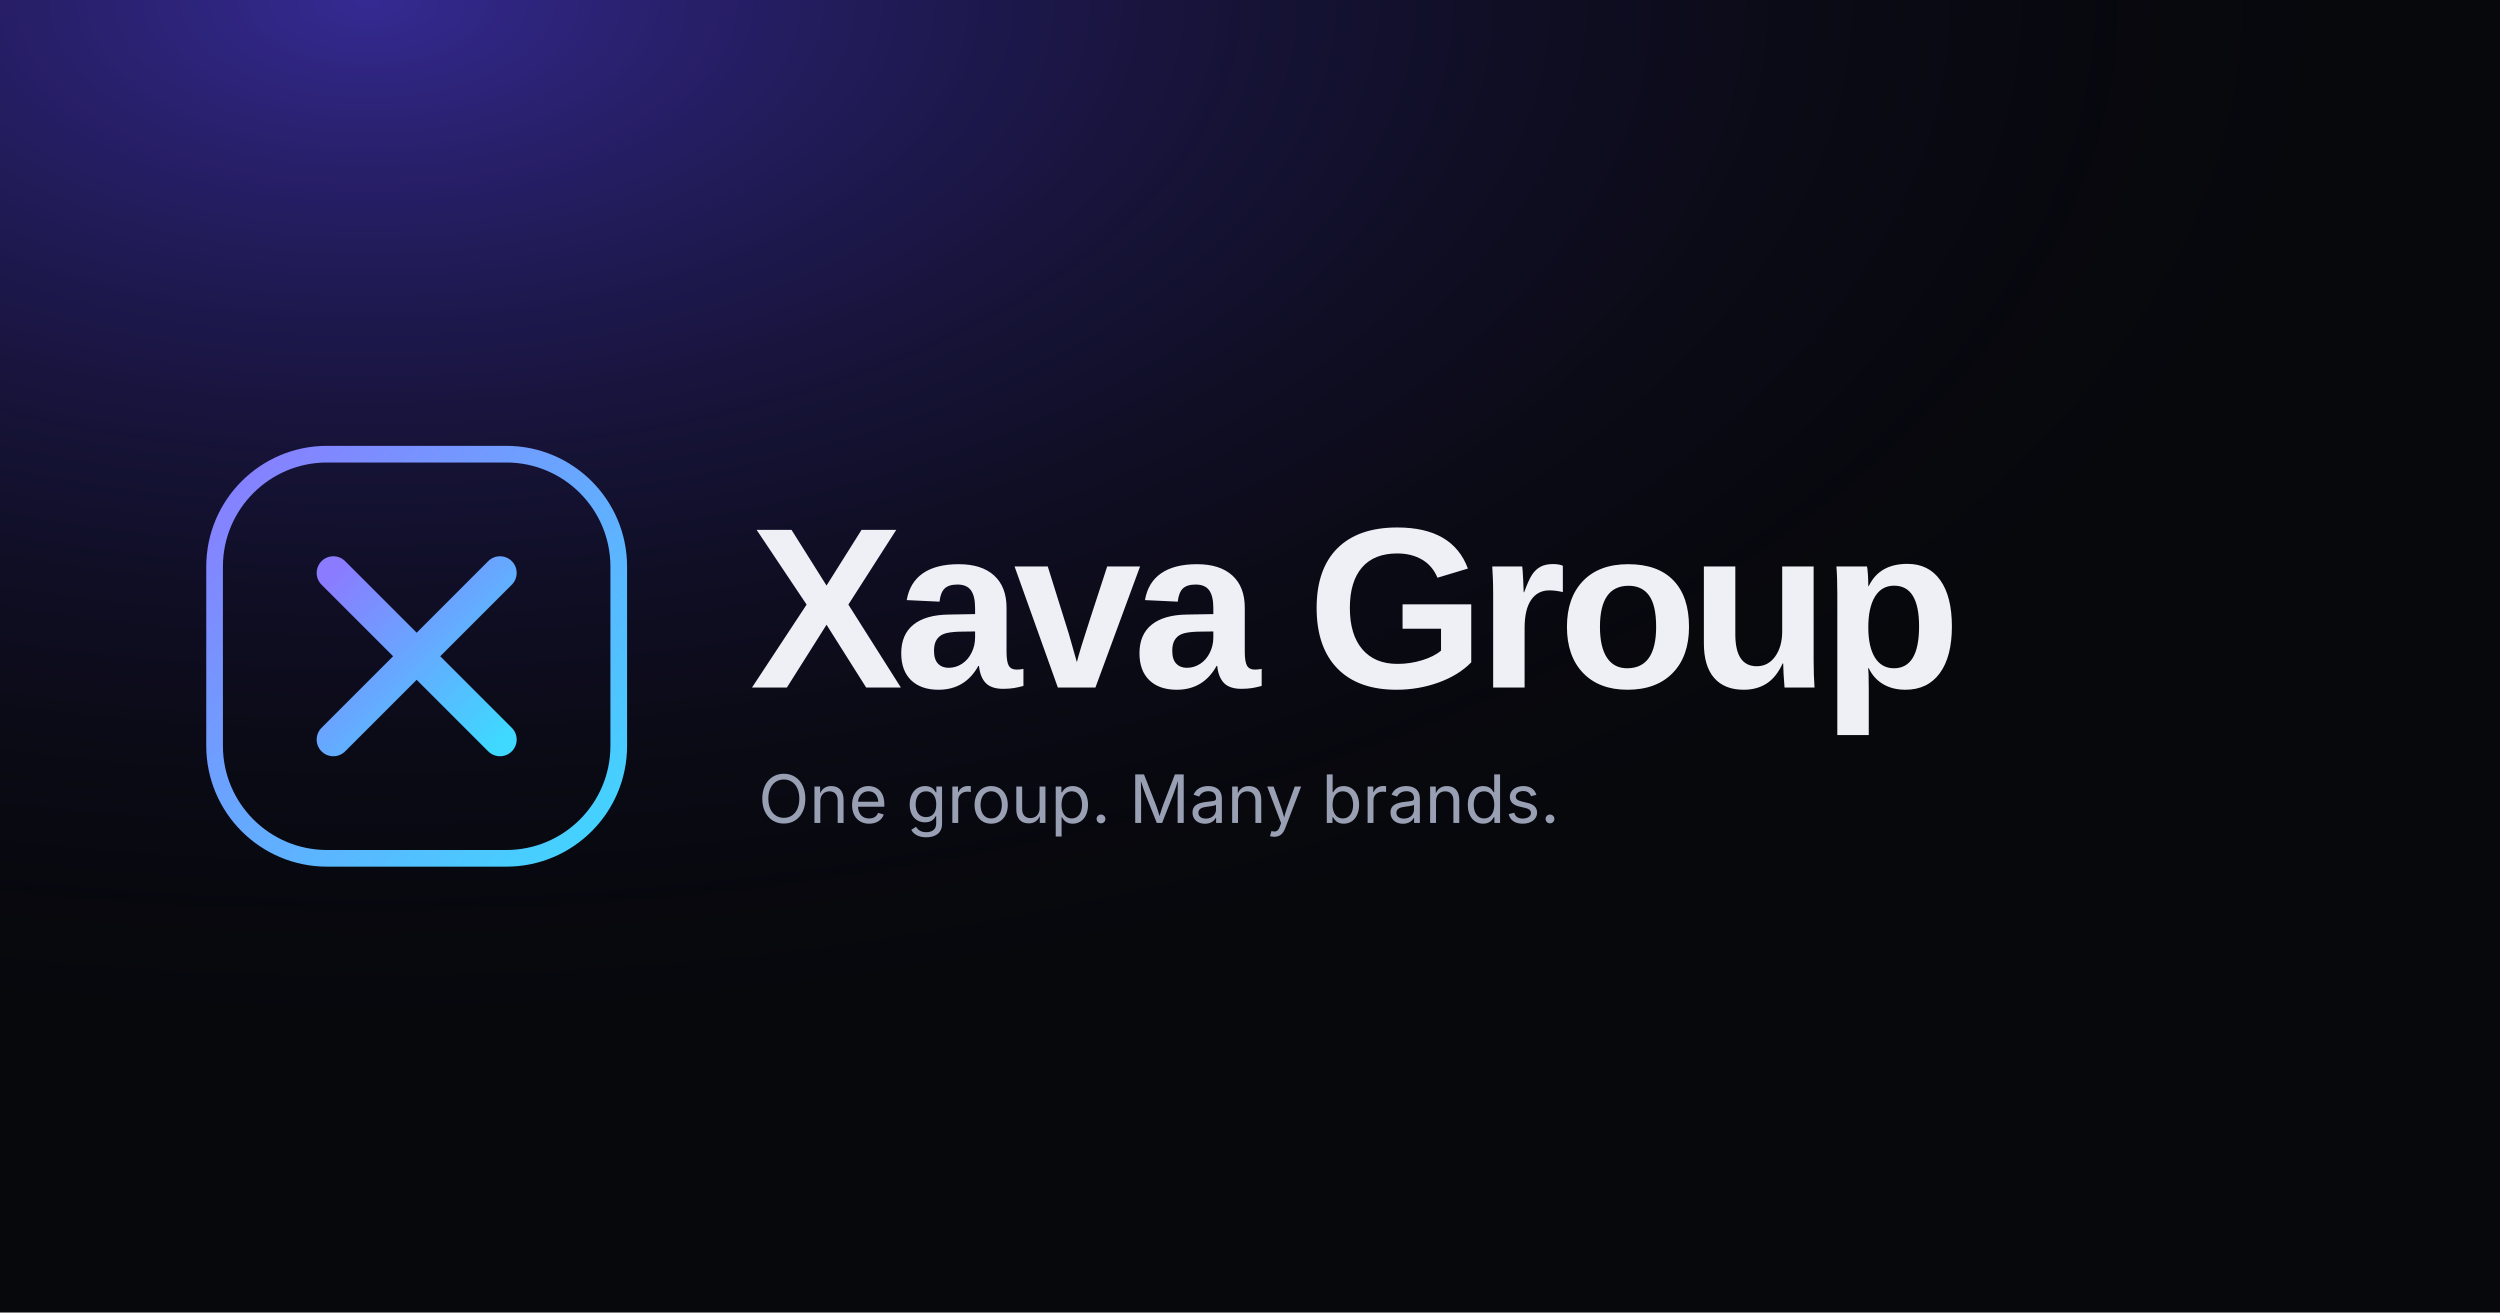
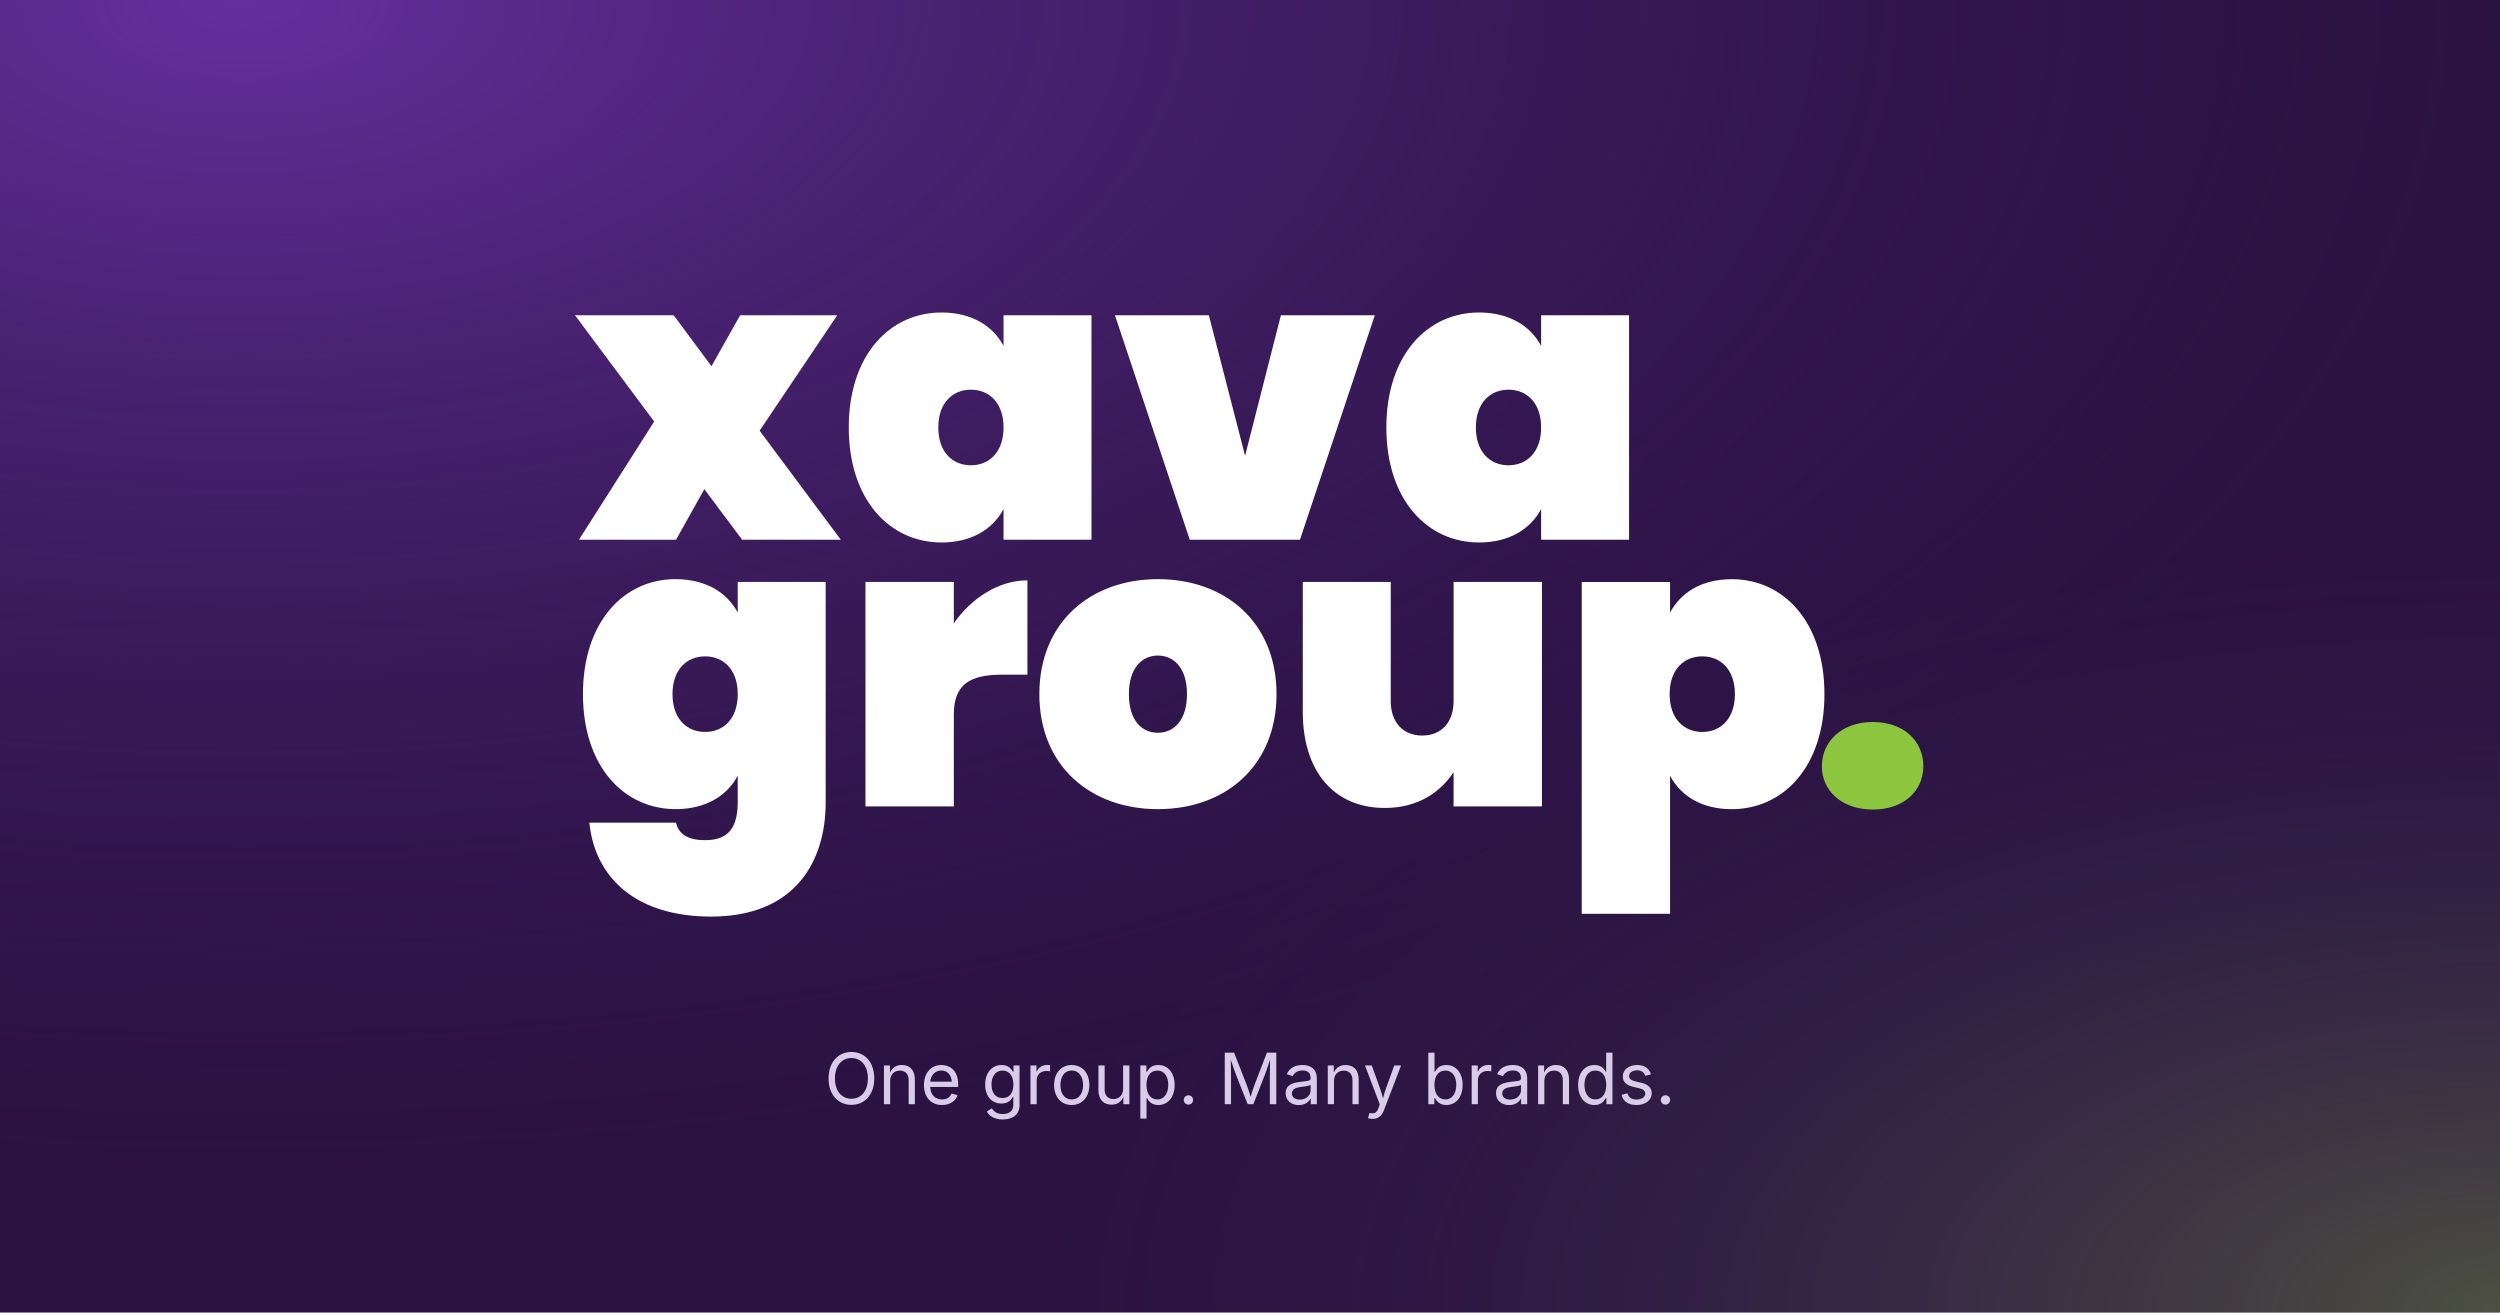
<svg xmlns="http://www.w3.org/2000/svg" width="1200" height="630" viewBox="0 0 1200 630">
  <defs>
-     <linearGradient id="g" x1="0" y1="0" x2="1" y2="1">
-       <stop offset="0" stop-color="#8b7bff" />
-       <stop offset="1" stop-color="#3fd8ff" />
-     </linearGradient>
-     <radialGradient id="o" cx="0.15" cy="0" r="0.8">
-       <stop offset="0" stop-color="#5b45ff" stop-opacity="0.55" />
-       <stop offset="1" stop-color="#07080c" stop-opacity="0" />
+     <radialGradient id="a" cx="0.1" cy="0" r="0.9">
+       <stop offset="0" stop-color="#6b33a8" stop-opacity="0.9" />
+       <stop offset="1" stop-color="#3b1c5b" stop-opacity="0" />
+     </radialGradient>
+     <radialGradient id="b" cx="1" cy="1" r="0.6">
+       <stop offset="0" stop-color="#8cc63f" stop-opacity="0.35" />
+       <stop offset="1" stop-color="#3b1c5b" stop-opacity="0" />
    </radialGradient>
  </defs>
-   <rect width="1200" height="630" fill="#07080c" />
-   <rect width="1200" height="630" fill="url(#o)" />
-   <g transform="translate(100 215)">
-     <rect x="3" y="3" width="194" height="194" rx="54" fill="none" stroke="url(#g)" stroke-width="8" />
-     <path d="M60 60 L140 140 M140 60 L60 140" stroke="url(#g)" stroke-width="16" stroke-linecap="round" />
+   <rect width="1200" height="630" fill="#2a1242" />
+   <rect width="1200" height="630" fill="url(#a)" />
+   <rect width="1200" height="630" fill="url(#b)" />
+   <g transform="translate(276 150) scale(1)">
+     <g fill="#fff">
+       <path d="M62.07,84.8l-13.56,24.26H1.91l36.1-56.73L0,1.34h47.37l18.14,24.45L79.26,1.34h46.6l-37.24,55.39,38.96,52.33h-47.37l-18.14-24.26Z" />
+       <path d="M175.91,0c14.32,0,24.64,6.3,29.79,16.04V1.34h42.21v107.72h-42.21v-14.71c-5.16,9.74-15.47,16.04-29.79,16.04-24.83,0-44.5-20.44-44.5-55.2S151.08,0,175.91,0ZM190.04,37.05c-8.79,0-15.66,6.3-15.66,18.14s6.88,18.14,15.66,18.14,15.66-6.3,15.66-18.14-6.88-18.14-15.66-18.14Z" />
+       <path d="M304.26,1.34l17.38,67.42L338.83,1.34h45.07l-35.91,107.72h-52.91L259.19,1.34h45.07Z" />
+       <path d="M433.95,0c14.32,0,24.64,6.3,29.79,16.04V1.34h42.21v107.72h-42.21v-14.71c-5.16,9.74-15.47,16.04-29.79,16.04-24.83,0-44.5-20.44-44.5-55.2S409.12,0,433.95,0ZM448.08,37.05c-8.79,0-15.66,6.3-15.66,18.14s6.88,18.14,15.66,18.14,15.66-6.3,15.66-18.14-6.88-18.14-15.66-18.14Z" />
+       <path d="M48.32,128c14.32,0,24.64,6.3,29.79,16.04v-14.71h42.21v105.81c0,28.46-14.71,54.82-55.01,54.82-35.14,0-55.58-17.76-58.44-45.08h41.64c1.15,5.54,5.92,8.4,13.75,8.4,8.59,0,15.85-3.06,15.85-18.14v-12.8c-5.16,9.74-15.47,16.04-29.79,16.04-24.83,0-44.5-20.44-44.5-55.2s19.67-55.2,44.5-55.2ZM62.46,165.05c-8.79,0-15.66,6.3-15.66,18.14s6.88,18.14,15.66,18.14,15.66-6.3,15.66-18.14-6.88-18.14-15.66-18.14Z" />
+       <path d="M181.83,237.06h-42.4v-107.72h42.4v19.86c8.4-12.03,21.39-20.63,35.33-20.63v45.27h-12.03c-15.28,0-23.3,4.39-23.3,19.1v44.12Z" />
+       <path d="M279.81,238.39c-32.47,0-56.92-20.82-56.92-55.2s24.45-55.2,56.92-55.2,56.92,20.82,56.92,55.2-24.45,55.2-56.92,55.2ZM279.81,201.72c7.45,0,13.94-5.73,13.94-18.53s-6.49-18.53-13.94-18.53-13.94,5.73-13.94,18.53,6.3,18.53,13.94,18.53Z" />
+       <path d="M464.12,237.06h-42.4v-16.43c-6.11,9.36-16.81,17.19-33.04,17.19-24.83,0-39.34-18.14-39.34-46.03v-62.46h42.21v57.11c0,10.31,5.92,16.62,15.09,16.62s15.09-6.3,15.09-16.62v-57.11h42.4v107.72Z" />
+       <path d="M555.23,128c24.83,0,44.5,20.44,44.5,55.2s-19.67,55.2-44.5,55.2c-14.33,0-24.45-6.3-29.6-16.04v66.28h-42.4v-159.29h42.4v14.71c5.16-9.74,15.28-16.04,29.6-16.04ZM541.09,165.05c-8.79,0-15.66,6.3-15.66,18.14s6.88,18.14,15.66,18.14,15.66-6.3,15.66-18.14-6.88-18.14-15.66-18.14Z" />
+     </g>
+     <path fill="#8cc63f" d="M622.94,238.58c-15.09,0-24.45-9.17-24.45-20.82s9.36-21.2,24.45-21.2,24.26,9.36,24.26,21.2-9.36,20.82-24.26,20.82Z" />
  </g>
-   <text x="360" y="330" font-family="Space Grotesk, Arial, sans-serif" font-size="110" font-weight="700" fill="#eef0f6" letter-spacing="-4">Xava Group</text>
-   <text x="364" y="395" font-family="Inter, Arial, sans-serif" font-size="32" fill="#9aa0b4">One group. Many brands.</text>
+   <text x="600" y="530" text-anchor="middle" font-family="Inter, Arial, sans-serif" font-size="34" fill="#d9cce8">One group. Many brands.</text>
</svg>
